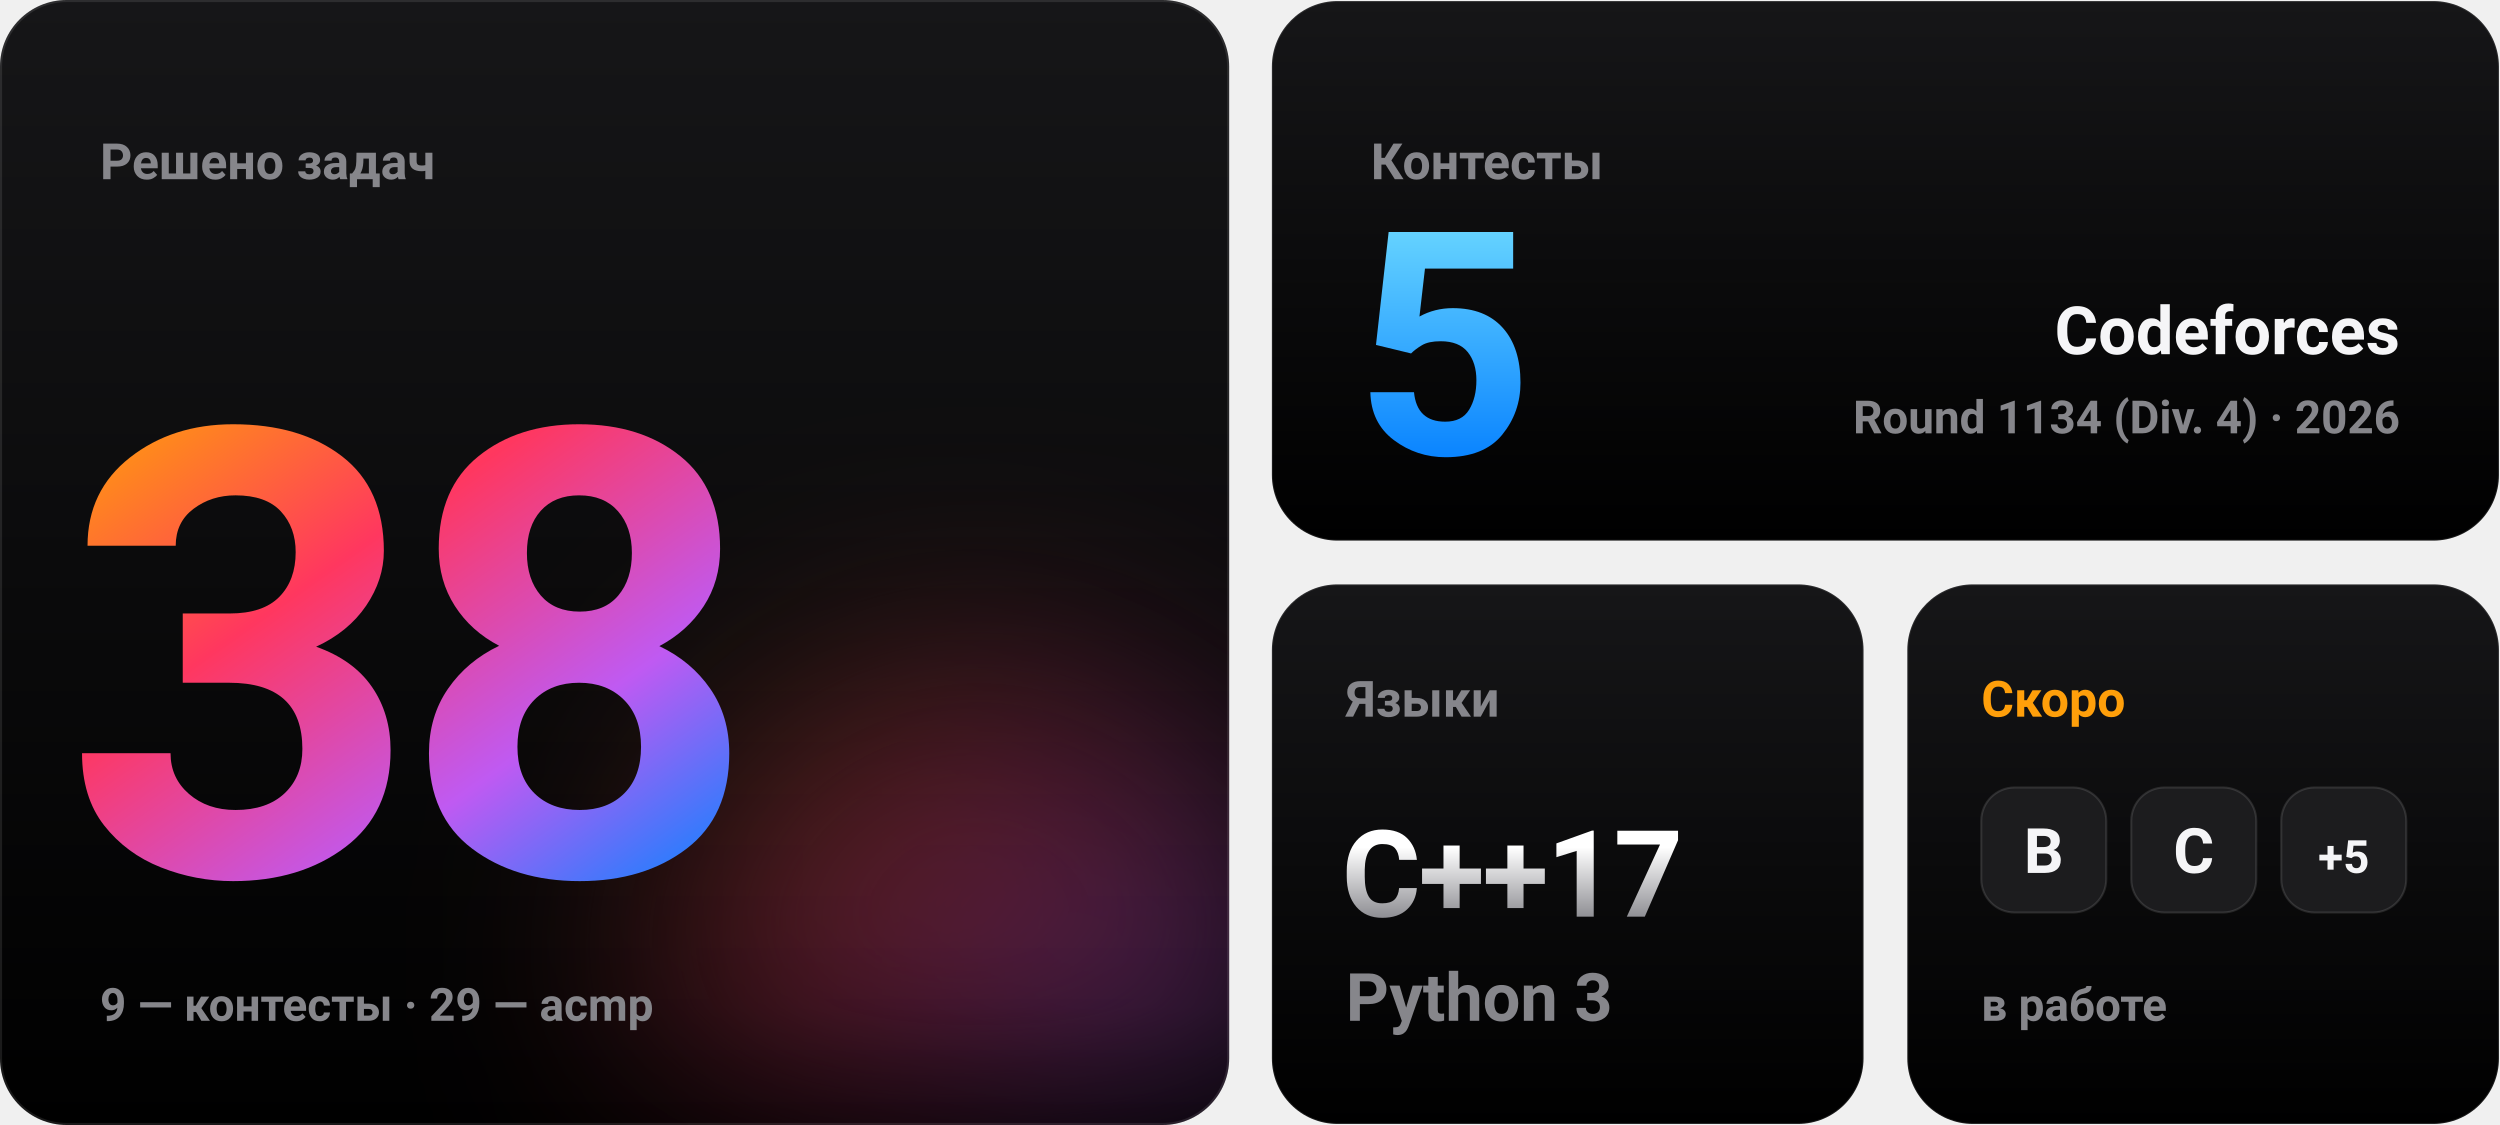
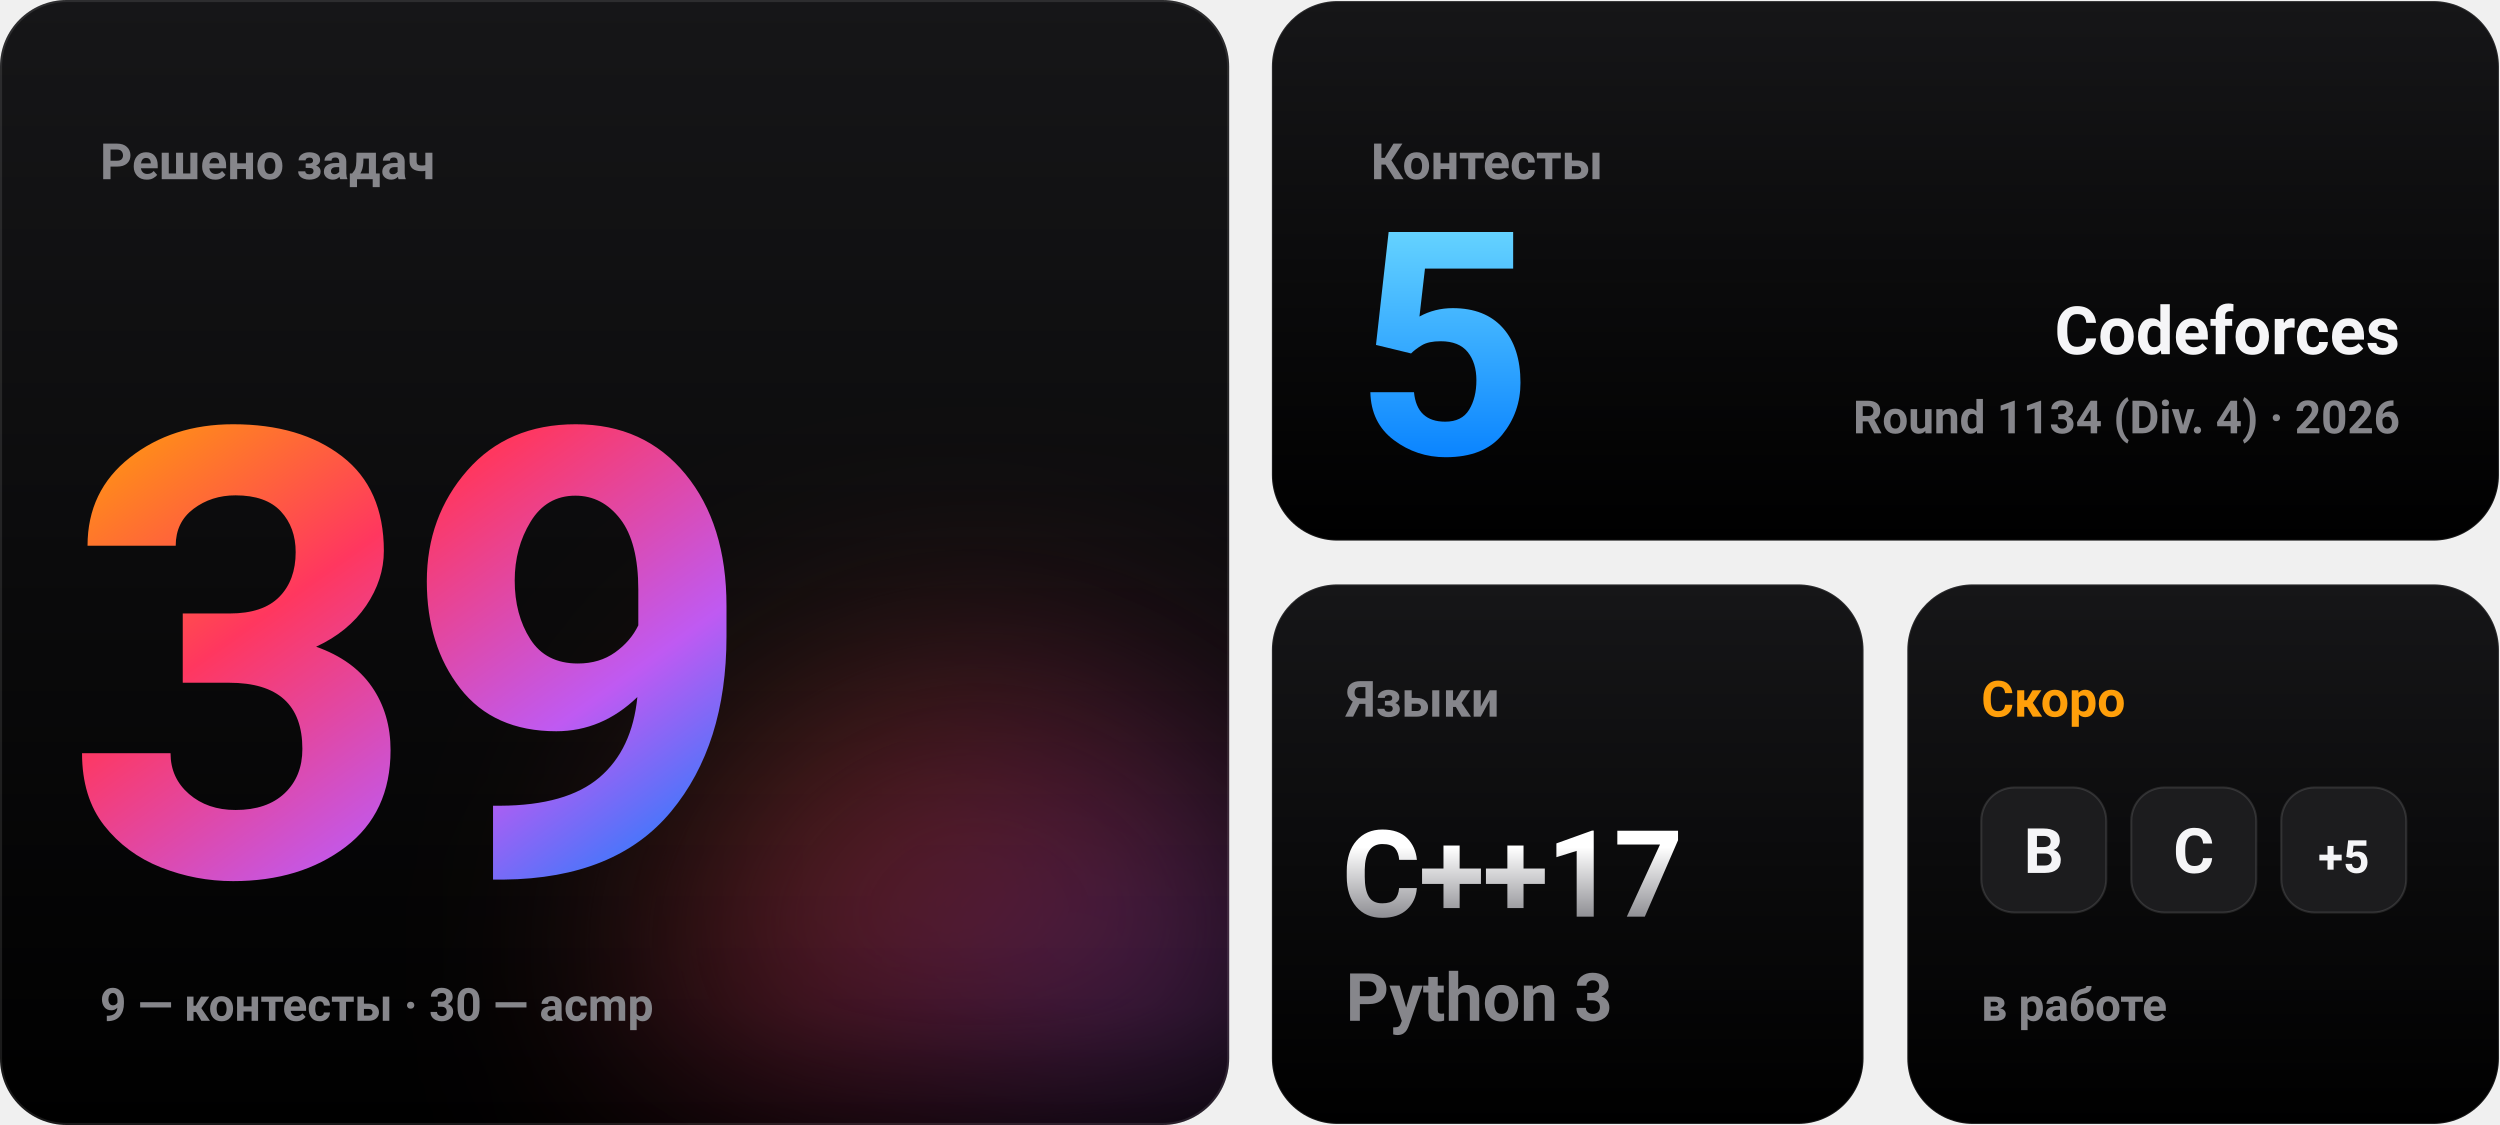
- <svg xmlns="http://www.w3.org/2000/svg" width="1200" height="540" viewBox="0 0 1200 540" role="img" aria-label="Решено задач: 38 (9 с контестов, 29 с acmp). Контестов: 5. Скоро: B, C, D, E, F, G, H.">
+ <svg xmlns="http://www.w3.org/2000/svg" width="1200" height="540" viewBox="0 0 1200 540" role="img" aria-label="Решено задач: 39 (9 с контестов, 30 с acmp). Контестов: 5. Скоро: B, C, D, E, F, G, H.">
  <defs>
    <linearGradient id="ai" x1="0" y1="0" x2="1" y2="1">
      <stop offset="0" stop-color="#ff9f0a" />
      <stop offset="0.35" stop-color="#ff375f" />
      <stop offset="0.7" stop-color="#bf5af2" />
      <stop offset="1" stop-color="#0a84ff" />
    </linearGradient>
    <linearGradient id="blue" x1="0" y1="0" x2="0" y2="1">
      <stop offset="0" stop-color="#64d2ff" />
      <stop offset="1" stop-color="#0a84ff" />
    </linearGradient>
    <linearGradient id="titanium" x1="0" y1="0" x2="0" y2="1">
      <stop offset="0.2" stop-color="#ffffff" />
      <stop offset="1" stop-color="#8e8e93" />
    </linearGradient>
    <linearGradient id="tile" x1="0" y1="0" x2="0" y2="1">
      <stop offset="0" stop-color="#161618" />
      <stop offset="1" stop-color="#000000" />
    </linearGradient>
    <filter id="blur" x="-100%" y="-100%" width="300%" height="300%">
      <feGaussianBlur stdDeviation="60" />
    </filter>
    <clipPath id="t1">
      <rect width="590" height="540" rx="32" />
    </clipPath>
  </defs>
  <g font-family="-apple-system, BlinkMacSystemFont, 'SF Pro Display', 'Segoe UI', Roboto, Helvetica, Arial, sans-serif">
    <g font-weight="600">
      <g clip-path="url(#t1)">
        <rect width="590" height="540" fill="url(#tile)" />
        <circle cx="470" cy="470" r="150" fill="url(#ai)" opacity="0.35" filter="url(#blur)">
          <animate attributeName="r" values="120;220;120" dur="5s" repeatCount="indefinite" calcMode="spline" keyTimes="0;0.5;1" keySplines="0.45 0 0.55 1;0.45 0 0.55 1" />
        </circle>
      </g>
      <rect x="0.5" y="0.5" width="589" height="539" rx="31.5" fill="none" stroke="#ffffff" stroke-opacity="0.1" />
      <text x="48" y="86" font-size="24" fill="#86868b">Решено задач</text>
      <g font-size="300" font-weight="700" letter-spacing="-10" fill="url(#ai)">
-         <text x="30" y="420" opacity="0">35<animate attributeName="opacity" values="0;1;0" keyTimes="0;0.000;0.250" calcMode="discrete" dur="0.8s" fill="freeze" />
+         <text x="30" y="420" opacity="0">36<animate attributeName="opacity" values="0;1;0" keyTimes="0;0.000;0.250" calcMode="discrete" dur="0.8s" fill="freeze" />
        </text>
-         <text x="30" y="420" opacity="0">36<animate attributeName="opacity" values="0;1;0" keyTimes="0;0.250;0.500" calcMode="discrete" dur="0.8s" fill="freeze" />
+         <text x="30" y="420" opacity="0">37<animate attributeName="opacity" values="0;1;0" keyTimes="0;0.250;0.500" calcMode="discrete" dur="0.8s" fill="freeze" />
        </text>
-         <text x="30" y="420" opacity="0">37<animate attributeName="opacity" values="0;1;0" keyTimes="0;0.500;0.750" calcMode="discrete" dur="0.8s" fill="freeze" />
+         <text x="30" y="420" opacity="0">38<animate attributeName="opacity" values="0;1;0" keyTimes="0;0.500;0.750" calcMode="discrete" dur="0.8s" fill="freeze" />
        </text>
-         <text x="30" y="420">38<animate attributeName="opacity" values="0;1" keyTimes="0;0.750" calcMode="discrete" dur="0.8s" fill="freeze" />
+         <text x="30" y="420">39<animate attributeName="opacity" values="0;1" keyTimes="0;0.750" calcMode="discrete" dur="0.8s" fill="freeze" />
        </text>
      </g>
-       <text x="48" y="490" font-size="22" fill="#86868b">9 — контесты  ·  29 — acmp</text>
+       <text x="48" y="490" font-size="22" fill="#86868b">9 — контесты  ·  30 — acmp</text>
      <rect x="610.5" y="0.5" width="589" height="259" rx="31.5" fill="url(#tile)" stroke="#ffffff" stroke-opacity="0.1" />
      <text x="658" y="86" font-size="24" fill="#86868b">Контесты</text>
      <text x="650" y="218" font-size="150" font-weight="700" letter-spacing="-4" fill="url(#blue)">5</text>
      <text x="1152" y="170" font-size="32" font-weight="700" fill="#f5f5f7" text-anchor="end">Codeforces</text>
      <text x="1152" y="208" font-size="22" fill="#86868b" text-anchor="end">Round 1134 (Div. 4) · 2026</text>
      <rect x="610.5" y="280.5" width="284" height="259" rx="31.5" fill="url(#tile)" stroke="#ffffff" stroke-opacity="0.1" />
      <text x="646" y="344" font-size="24" fill="#86868b">Языки</text>
      <text x="644" y="440" font-size="58" font-weight="700" letter-spacing="-1" fill="url(#titanium)">C++17</text>
      <text x="646" y="490" font-size="32" fill="#86868b">Python 3</text>
      <rect x="915.5" y="280.5" width="284" height="259" rx="31.5" fill="url(#tile)" stroke="#ffffff" stroke-opacity="0.1" />
      <text x="951" y="344" font-size="24" fill="#ff9f0a">Скоро</text>
      <rect x="951" y="378" width="60" height="60" rx="16" fill="#1c1c1e" stroke="#ffffff" stroke-opacity="0.12" />
      <text x="981" y="419" font-size="30" font-weight="700" fill="#f5f5f7" text-anchor="middle">B</text>
      <rect x="1023" y="378" width="60" height="60" rx="16" fill="#1c1c1e" stroke="#ffffff" stroke-opacity="0.12" />
      <text x="1053" y="419" font-size="30" font-weight="700" fill="#f5f5f7" text-anchor="middle">C</text>
      <rect x="1095" y="378" width="60" height="60" rx="16" fill="#1c1c1e" stroke="#ffffff" stroke-opacity="0.12" />
      <text x="1125" y="419" font-size="22" font-weight="700" fill="#f5f5f7" text-anchor="middle">+5</text>
      <text x="951" y="490" font-size="22" fill="#86868b">в работе</text>
    </g>
  </g>
</svg>
